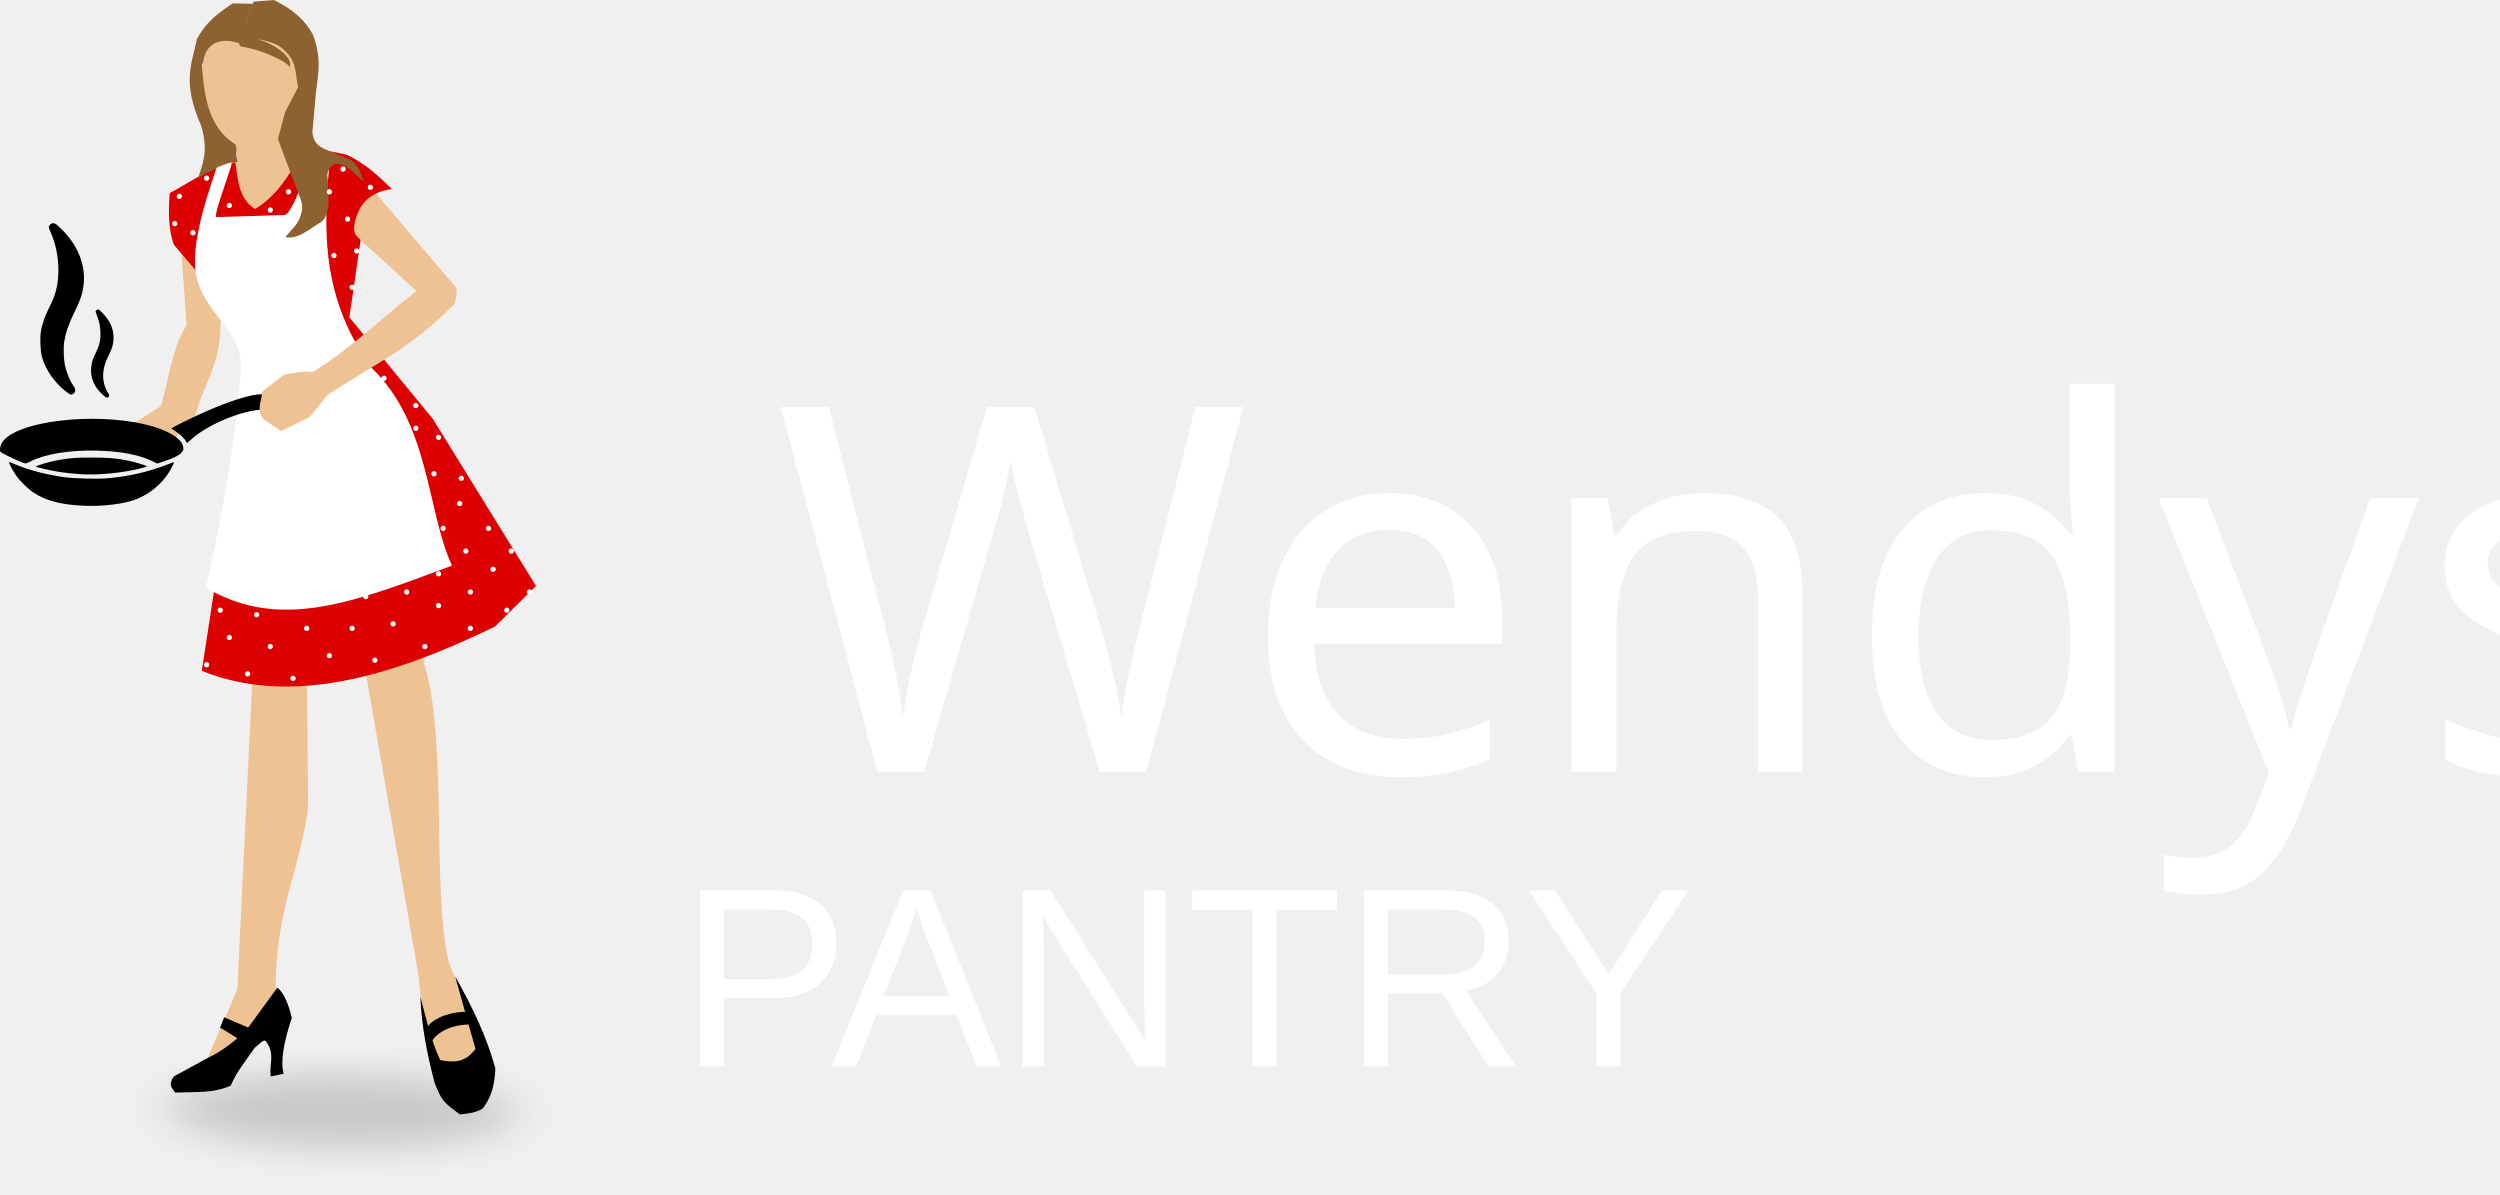
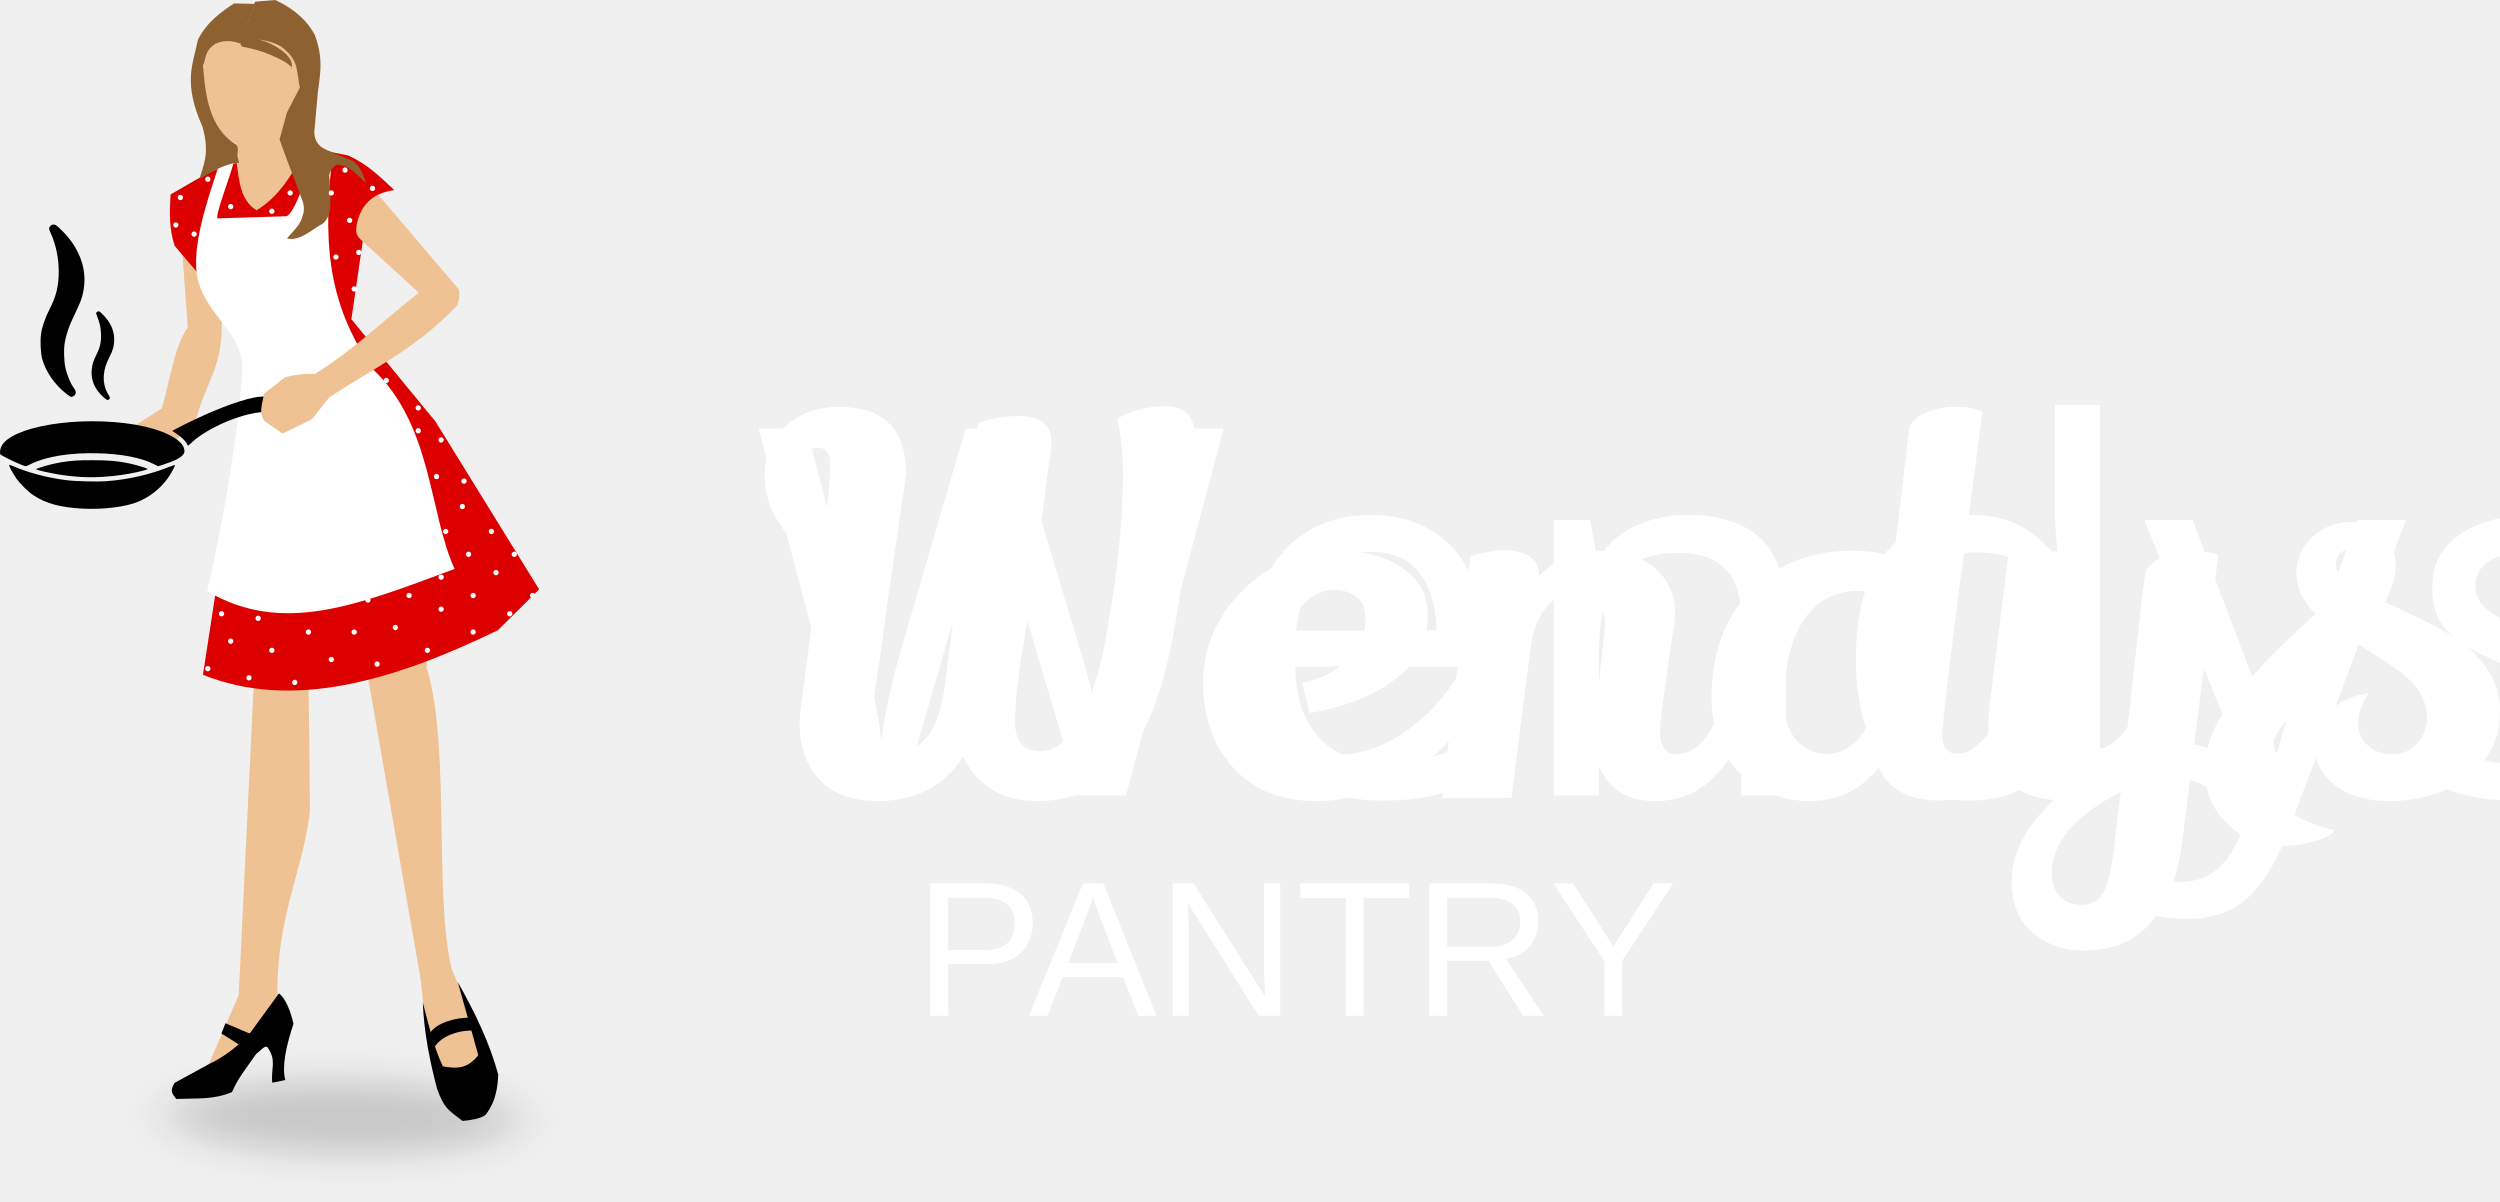
- <svg xmlns="http://www.w3.org/2000/svg" version="1.1" id="svg1" width="691.227" height="330.254" viewBox="0 0 691.227 330.254" xml:space="preserve">
+ <svg xmlns="http://www.w3.org/2000/svg" version="1.1" id="svg1" width="687.218" height="330.254" viewBox="0 0 687.218 330.254" xml:space="preserve">
  <defs id="defs1">
    <filter style="color-interpolation-filters:sRGB" id="filter9" x="-0.201" y="-0.551" width="1.403" height="2.103">
      <feGaussianBlur stdDeviation="11.874" id="feGaussianBlur9" />
    </filter>
  </defs>
  <g id="g1" transform="translate(1734.073,-1098.147)">
+     <text xml:space="preserve" style="font-style:normal;font-variant:normal;font-weight:normal;font-stretch:normal;font-size:141.297px;line-height:1;font-family:'Lily Script One';-inkscape-font-specification:'Lily Script One';text-align:start;letter-spacing:0px;word-spacing:0px;writing-mode:lr-tb;direction:ltr;text-anchor:start;fill:#ffffff;fill-opacity:1;stroke-width:12.516" x="-1527.257" y="1316.824" id="text2-5-5">
+       <tspan x="-1527.257" y="1316.824" style="font-style:normal;font-variant:normal;font-weight:normal;font-stretch:normal;line-height:1;font-family:'Lily Script One';-inkscape-font-specification:'Lily Script One';letter-spacing:0px;fill:#ffffff;stroke-width:12.516" id="tspan3-9-6">Wendys</tspan>
+       <tspan x="-1527.257" y="1458.121" style="font-style:normal;font-variant:normal;font-weight:normal;font-stretch:normal;line-height:1;font-family:'Lily Script One';-inkscape-font-specification:'Lily Script One';letter-spacing:0px;fill:#ffffff;stroke-width:12.516" id="tspan7-2" />
+     </text>
+     <path d="m -1450.203,1351.93 q 0,5.168 -3.385,8.216 -3.359,3.049 -9.146,3.049 h -10.697 v 14.185 h -4.935 v -36.405 h 15.322 q 6.124,0 9.482,2.868 3.359,2.868 3.359,8.087 z m -4.961,0.052 q 0,-7.054 -8.475,-7.054 h -9.793 v 14.366 h 9.999 q 8.268,0 8.268,-7.312 z m 33.977,25.398 -4.16,-10.645 h -16.588 l -4.186,10.645 h -5.116 l 14.857,-36.405 h 5.607 l 14.624,36.405 z m -12.454,-32.685 -0.233,0.724 q -0.646,2.144 -1.912,5.503 l -4.651,11.963 h 13.617 l -4.677,-12.014 q -0.724,-1.783 -1.447,-4.031 z m 45.552,32.685 -19.482,-31.005 0.129,2.506 0.129,4.315 v 24.184 h -4.392 v -36.405 h 5.736 l 19.688,31.212 q -0.31,-5.064 -0.31,-7.338 v -23.874 h 4.444 v 36.405 z m 28.861,-32.375 v 32.375 h -4.909 v -32.375 h -12.505 v -4.031 h 29.92 v 4.031 z m 43.795,32.375 -9.457,-15.115 h -11.343 v 15.115 h -4.935 v -36.405 h 17.13 q 6.149,0 9.482,2.765 3.359,2.739 3.359,7.648 0,4.056 -2.377,6.821 -2.351,2.765 -6.511,3.488 l 10.335,15.684 z m -0.723,-25.941 q 0,-3.178 -2.17,-4.832 -2.144,-1.679 -6.201,-1.679 h -11.704 v 13.436 h 11.911 q 3.901,0 6.02,-1.809 2.145,-1.834 2.145,-5.116 z m 27.982,10.852 v 15.089 h -4.909 v -15.089 l -14.004,-21.316 h 5.426 l 11.084,17.337 11.033,-17.337 h 5.426 z" id="text8-9" style="font-size:52.916px;line-height:1;font-family:'Liberation Sans';-inkscape-font-specification:'Liberation Sans';text-align:center;letter-spacing:0px;word-spacing:0px;text-anchor:middle;fill:#ffffff;stroke-width:6.25" aria-label="PANTRY" />
+     <path d="m -1445.03,1219.583 -0.141,1.837 q -5.369,41.259 -7.065,50.867 -2.826,15.825 -2.826,24.162 0,8.195 7.065,8.195 5.934,0 10.597,-8.478 4.663,-8.619 7.065,-21.336 4.945,-26.564 4.945,-45.922 0,-9.043 -1.554,-15.684 5.652,-3.391 13.565,-3.391 7.913,0 7.913,9.326 0,14.554 -4.521,44.226 -3.674,24.727 -10.173,36.313 -2.967,4.945 -6.782,9.467 -7.913,9.184 -22.184,9.184 -14.13,0 -20.205,-12.152 -7.771,12.152 -23.597,12.152 -10.173,0 -15.825,-5.793 -5.511,-5.934 -5.511,-15.684 0,-1.272 0.283,-3.815 l 5.228,-39.846 q -15.119,-10.88 -15.119,-24.444 0,-8.619 5.934,-13.706 5.934,-5.087 14.412,-5.087 18.51,0 18.51,18.369 0,0.283 -0.141,0.707 0,0.424 -0.141,1.413 0,0.848 -0.283,2.119 -0.141,1.13 -0.565,3.532 -0.283,2.402 -0.707,5.369 -0.424,2.826 -1.13,7.63 -0.706,4.804 -1.554,10.456 -0.707,5.511 -1.837,13.565 -1.13,8.054 -1.978,13.706 -0.848,5.652 -0.848,8.195 0,9.467 7.347,9.467 10.173,0 12.575,-18.51 l 9.043,-71.355 q 4.663,-2.119 11.162,-2.119 9.043,0 9.043,7.065 z m -64.007,1.696 q -2.685,0 -3.956,1.978 -1.272,1.978 -1.272,4.521 0,6.358 7.065,13.141 l 0.706,-5.652 q 0.565,-4.663 0.565,-9.326 0.141,-4.663 -3.108,-4.663 z m 132.96,64.573 q 8.76,-1.837 12.999,-7.065 4.38,-5.228 4.38,-10.032 0,-4.945 -2.685,-6.641 -2.543,-1.837 -5.652,-1.837 -6.641,0 -11.728,7.489 -4.945,7.347 -4.945,17.662 0,10.173 4.804,15.26 4.945,4.945 12.152,4.945 10.597,0 20.347,-7.348 9.749,-7.347 15.825,-19.216 3.108,2.967 5.652,7.348 -4.663,10.597 -16.532,20.771 -5.934,4.945 -14.13,8.054 -8.054,3.108 -16.673,3.108 -14.13,0 -22.325,-8.619 -8.76,-9.326 -8.76,-23.879 0,-14.554 10.88,-25.433 11.021,-10.88 26.281,-10.88 10.88,0 17.662,4.804 6.782,4.663 6.924,12.717 0,10.88 -8.76,17.662 -8.619,6.782 -23.738,9.467 z m 79.833,15.825 3.391,-31.509 q 0,-3.815 -1.978,-6.358 -1.978,-2.543 -6.641,-2.543 -4.521,0 -7.771,4.098 -3.108,3.956 -3.956,10.032 -5.087,38.715 -5.369,42.106 h -19.075 l 7.771,-66.551 q 5.934,-1.554 9.043,-1.554 9.467,0 9.891,6.923 6.923,-6.782 16.532,-6.782 9.749,0 15.26,4.804 5.511,4.804 5.511,12.152 0,1.978 -0.848,7.489 -3.25,21.477 -3.25,25.01 0,6.5 4.38,6.5 9.608,0 14.554,-20.064 4.804,5.087 5.793,8.054 -7.489,24.868 -25.999,24.868 -8.76,0 -12.999,-5.369 -4.239,-5.369 -4.239,-11.304 z m 87.039,-86.05 q 0.989,-2.402 4.38,-3.956 3.532,-1.696 8.336,-1.696 4.945,0 7.347,1.413 -1.413,11.021 -4.521,34.618 -6.5,49.313 -6.5,54.399 0,4.945 4.239,4.945 3.674,0 7.63,-4.521 3.956,-4.663 7.206,-15.119 3.956,3.815 5.511,8.336 -5.087,16.814 -15.966,21.76 -4.945,2.402 -9.326,2.402 -12.575,0 -16.814,-9.043 -7.347,9.184 -18.793,9.184 -11.445,0 -19.358,-7.771 -7.771,-7.771 -7.771,-20.488 0,-18.51 10.88,-29.531 10.88,-11.021 27.553,-11.021 0.424,0 0.848,0 5.793,0 10.88,1.696 z m -13.847,44.932 q -9.043,0 -14.412,6.924 -5.228,6.782 -6.217,20.347 -0.141,1.272 -0.141,2.402 0,6.923 3.25,11.021 3.391,4.098 8.619,4.098 8.902,0 13.423,-12.575 l 3.674,-30.379 q -4.663,-1.837 -8.195,-1.837 z m 61.605,98.908 q -8.054,0 -13.847,-4.945 -5.793,-4.804 -5.793,-14.13 0,-11.445 11.586,-22.325 -8.195,-0.707 -13.141,-5.369 -4.945,-4.663 -4.945,-13.141 0,-3.956 0.989,-11.869 0.989,-7.913 2.119,-17.097 1.13,-9.184 2.402,-19.499 4.38,-1.554 8.054,-1.554 3.674,0 5.511,0.283 1.837,0.282 3.533,2.119 1.696,1.837 1.696,5.228 l -4.663,36.031 q -0.283,2.261 -0.283,3.109 0,8.336 7.63,8.336 6.923,0 11.304,-6.5 0.424,-3.25 2.119,-18.651 1.696,-15.543 2.826,-24.162 1.272,-2.685 5.228,-4.239 4.098,-1.554 6.641,-1.554 4.521,0 8.195,1.13 l -6.641,52.139 q 16.532,2.967 19.782,22.749 -0.565,2.685 -5.369,8.478 -2.826,-17.662 -15.543,-21.477 l -2.261,17.662 q -1.554,12.717 -8.054,20.912 -6.5,8.336 -19.075,8.336 z m -8.619,-21.76 q 0,4.663 2.261,6.923 2.261,2.261 5.934,2.261 3.815,0 5.793,-3.108 1.978,-3.109 3.108,-12.434 l 1.837,-15.543 q -18.51,9.608 -18.934,21.901 z m 112.049,-63.442 q 11.162,8.195 11.162,19.358 0,11.162 -8.761,17.945 -8.76,6.782 -22.042,6.782 -8.619,0 -14.412,-4.239 -5.652,-4.38 -5.652,-10.739 0,-6.358 4.239,-10.032 4.239,-3.815 10.597,-4.663 -2.967,4.239 -2.967,8.195 0,3.815 2.685,6.217 2.685,2.402 6.782,2.402 4.098,0 6.782,-2.967 2.685,-3.108 2.685,-7.065 0,-6.5 -6.076,-11.586 -3.674,-2.967 -7.913,-5.511 -4.239,-2.685 -4.521,-2.826 -0.565,-0.424 -1.13,-0.707 -2.543,2.967 -7.347,8.195 -4.804,5.087 -7.63,8.195 -7.913,8.619 -8.902,14.412 -0.283,1.13 -0.283,4.38 0,3.108 1.837,6.5 1.978,3.391 4.663,5.087 2.685,1.696 5.228,2.685 2.685,1.13 4.521,1.554 1.978,0.424 1.978,0.565 0,0.989 -3.108,2.261 -5.793,2.119 -12.152,2.119 -6.217,0 -12.152,-4.521 -8.054,-6.217 -8.054,-16.532 0,-6.358 3.25,-12.575 5.793,-11.021 27.129,-30.238 -5.228,-5.228 -5.228,-11.162 0,-5.934 4.38,-10.032 4.522,-4.098 10.597,-4.098 5.511,0 9.608,4.38 2.685,2.967 2.685,7.489 0,4.521 -2.967,10.173 15.119,6.782 20.488,10.597 z m -30.662,-15.966 q 3.391,-3.533 3.391,-5.087 0,-3.532 -3.109,-3.815 -3.532,0 -3.532,3.956 0,2.402 3.25,4.945 z" id="text2-5-2" style="font-size:141.297px;line-height:1;font-family:'Lily Script One';-inkscape-font-specification:'Lily Script One';letter-spacing:0px;word-spacing:0px;fill:#ffffff;stroke-width:12.516" aria-label="Wendys&#10;" />
    <g id="g60" transform="translate(-18.72912,-10.21589)">
      <g id="g40" transform="matrix(0.5103519,0,0,0.5103519,-950.6268,815.4449)">
        <g id="g21-7" transform="matrix(1.245737,-0.1708837,0.1708837,1.245737,-936.6257,-268.9656)">
          <ellipse style="opacity:0.165;mix-blend-mode:normal;fill:#000000;fill-opacity:1;stroke-width:5.752;filter:url(#filter9)" id="path9" cx="-221.415" cy="1145.68" transform="matrix(1.049147,0.1665221,-0.1583182,0.6030354,-39.37872,443.7437)" rx="70.724" ry="25.847" />
          <path id="path21-6" style="fill:#eec293;stroke-width:5.315" d="m -409.902,653.046 c -1.849,16.426 -13.29,28.622 -25.555,27.242 -12.265,-1.38 -18.363,-15.982 -16.515,-32.408 1.849,-16.426 13.29,-28.622 25.555,-27.242 12.265,1.38 18.363,15.982 16.515,32.408 z" />
          <path style="fill:#eec293;fill-opacity:1;stroke-width:5.669" d="m -441.842,672.619 0.067,18.85 23.999,-3.671 -6.706,-20.643 z" id="path22-7" />
          <path style="fill:#eec293;fill-opacity:1;stroke-width:5.669" d="m -461.493,692.049 c 5.007,-5.536 53.038,-11.887 65.22,-1.831 12.821,10.583 -18.848,82.215 -18.848,82.215 l -34.535,0.109 c 2.276,-14.292 -8.101,-28.955 -15.938,-48.626 5.21,-8.848 4.563,-19.895 4.101,-31.867 z" id="path23-3" />
          <path style="fill:#eec293;fill-opacity:1;stroke-width:5.669" d="m -414.803,769.971 c 11.854,10.982 25.921,20.925 29.069,35.989 l -40.242,23.81 -30.346,-10.686 7.616,-48.775 z" id="path24-6" />
          <path style="fill:#eec293;fill-opacity:1;stroke-width:5.669" d="m -424.771,828.373 8.617,83.844 24.987,-1.414 c -3.89,-34.021 8.888,-67.618 4.544,-105.994 z" id="path25-5" />
          <g id="g37-6" transform="translate(-4.232831,4.280275)">
            <path style="fill:#eec293;fill-opacity:1;stroke-width:5.669" d="m -412.819,906.615 4.978,137.025 13.723,-6.04 c -4.061,-33.668 14.785,-104.345 5.384,-136.747 z" id="path26-3" />
            <path style="fill:#eec293;fill-opacity:1;stroke-width:5.699" d="m -407.683,1036.656 c -1.133,12.935 -0.804,33.563 1.011,43.225 2.244,9.699 5.252,16.435 11.211,16.829 4.724,-2.092 12.454,-9.25 12.974,-15.373 l -1.696,-9.072 -9.964,-35.207 c -3.898,-8.123 -8.564,-6.245 -13.536,-0.401 z" id="path35-9" />
            <path style="fill:#000000;fill-opacity:1;stroke-width:5.669" d="m -408.432,1049.161 c 1.125,9.154 1.884,19.108 4.764,28.297 5.049,1.634 10.122,2.932 15.707,-2.702 l -4.436,-32.162 c 5.466,13.752 9.978,27.584 11.776,41.639 -0.847,4.305 -2.122,10.865 -7.758,16.35 -2.644,1.336 -6.27,1.341 -10.072,1.208 -5.871,-5.847 -7.034,-6.614 -8.926,-14.966 -1.474,-12.01 -2.324,-24.323 -1.056,-37.663 z" id="path39-4" />
            <path style="fill:#000000;fill-opacity:1;stroke-width:5.669" d="m -407.119,1062.514 c 3.2,-3.724 11.624,-5.179 18.062,-4.074 l 1.497,5.819 c -6.601,-1.45 -14.993,0.066 -18.651,4.718 z" id="path40-8" />
          </g>
          <g id="g36-12" transform="rotate(-8.965675,-381.7113,900.9552)">
            <path style="fill:#eec293;fill-opacity:1;stroke-width:5.669" d="m -450.318,814.93 -14.898,78.109 -46.375,130.64 16.915,1.637 c 9.818,-32.657 24.844,-45.954 35.817,-70.468 0,0 20.034,-67.768 20.034,-71.174 0,-3.405 19.58,-52.782 19.58,-52.782 z" id="path27-9" />
            <path style="fill:#eec293;fill-opacity:1;stroke-width:4.321" d="m -510.378,1020.692 -21.104,24.983 c -5.223,2.749 -6.123,3.802 -10.846,5.368 4.704,3.299 9.66,6.231 17.354,5.159 6.331,-2.119 10.399,-9.23 17.57,-11.294 3.569,0.921 7.241,1.431 11.251,0.602 1.716,-3.958 4.264,-7.285 3.219,-13.337 l -0.505,-2.325 -1.565,-7.207 z" id="path36-3" />
          </g>
        </g>
        <path style="fill:#eec293;fill-opacity:1;stroke-width:7.129" d="m -1392.101,670.94 c -4.259,2.744 -9.117,5.548 -10.112,11.424 l 4.932,67.929 c -7.538,10.673 -9.503,28.897 -14.01,43.676 l -14.544,9.25 4.564,2.159 15.537,8.417 13.326,-15.035 c 4.235,-17.696 14.633,-27.521 13.389,-53.573 l -7.306,-64.619 z" id="path31-9" />
        <path style="fill:#eec293;fill-opacity:1;stroke-width:7.129" d="m -1323.226,685.566 12.018,-26.198 60.007,70.566 c 1.692,13.132 -8.323,15.076 -17.106,5.778 z" id="path28-0" />
        <path style="fill:#dc0000;fill-opacity:1;stroke-width:7.129" d="m -1230.233,913.394 c -56.62,27.484 -111.038,43.274 -158.853,24.012 l 26.272,-171.215 -28.999,-45.101 -12.502,-14.701 c -2.991,-8.679 -2.84,-18.158 -2.177,-27.767 11.645,-6.293 22.74,-14.496 35.543,-16.862 1.366,9.408 1.951,20.238 10.731,25.449 12.062,-7.317 19.151,-19.108 25.887,-32.001 8.093,-1.27 15.727,1.026 23.466,2.503 10.525,4.739 17.518,11.794 24.82,18.646 -12.767,1.745 -18.228,8.851 -20.259,18.673 -0.516,3.683 -0.699,5.749 3.277,8.881 l -6.122,41.977 45.254,55.051 55.871,90.451 z" id="path32-8" />
        <path id="path20-8" style="fill:#ffffff;fill-opacity:1;stroke-width:1.721" d="m -1380.965,691.566 c -2.739,0.76 7.701,-25.466 8.132,-29.506 -1.327,-0.031 -6.54,1.695 -8.28,2.79 -2.322,7.622 -12.39,34.124 -11.665,52.473 1.027,25.99 26.644,33.515 24.816,57.927 -4.174,55.727 -18.875,117.122 -18.875,117.122 40.316,23.657 79.907,7.92 133.297,-11.984 -13.709,-29.705 -11.922,-77.043 -43.678,-107.233 -26.337,-37.111 -26.916,-72.155 -22.037,-116.953 -3.576,-0.585 -5.114,-1.245 -9.654,-1.78 -2.63,10.235 -10.954,35.699 -15.447,36.016" />
        <path style="fill:#eec293;fill-opacity:1;stroke-width:7.129" d="m -1272.733,731.538 c -18.538,14.523 -35.835,31.334 -55.626,43.547 -6.724,10.043 -3.32,13.749 7.937,12.542 23.148,-15.518 45.048,-24.837 68.488,-49.41 -3.24,-5.159 -5.006,-4.28 -20.799,-6.679 z" id="path29-5" />
        <path style="fill:#000000;stroke-width:0.539" d="m -1454.109,847.901 c -11.853,-0.65 -19.515,-2.736 -26.251,-7.148 -2.729,-1.787 -7.115,-6.095 -9.223,-9.058 -1.821,-2.561 -4.207,-7.042 -3.908,-7.341 0.095,-0.095 1.283,0.303 2.64,0.886 7.763,3.334 17.577,5.926 27.494,7.262 5.498,0.74 17.404,1.035 23.016,0.57 11.5,-0.953 22.521,-3.486 32.774,-7.531 1.787,-0.705 3.313,-1.217 3.392,-1.138 0.234,0.234 -1.61,3.782 -3.257,6.267 -3.878,5.851 -9.935,10.786 -16.654,13.567 -6.681,2.766 -18.998,4.269 -30.023,3.664 z m -0.426,-17.03 c -4.012,-0.239 -8.949,-0.787 -12.633,-1.402 -4.393,-0.734 -11.347,-2.313 -11.728,-2.663 -0.552,-0.507 7.964,-2.973 13.148,-3.807 6.088,-0.98 8.81,-1.165 17.034,-1.161 9.119,0.005 13.64,0.398 20.015,1.737 3.241,0.681 8.935,2.376 9.749,2.902 0.258,0.166 -0.36,0.446 -1.908,0.864 -10.118,2.73 -23.521,4.135 -33.676,3.53 z m -33.074,-6.877 c -3.161,-1.257 -10.269,-4.787 -10.571,-5.25 -0.466,-0.714 -0.205,-2.931 0.515,-4.374 5.4,-10.837 41.984,-16.763 72.087,-11.678 14.134,2.388 24.822,7.557 26.249,12.693 0.52,1.872 0.374,2.54 -0.846,3.863 -1.427,1.548 -4.25,2.949 -9.272,4.601 l -3.791,1.248 -2.316,-1.165 c -6.967,-3.503 -17.525,-5.539 -30.323,-5.846 -14.877,-0.358 -27.859,1.753 -36.02,5.856 -1.261,0.634 -2.455,1.146 -2.654,1.138 -0.199,-0.008 -1.575,-0.497 -3.058,-1.087 z m 89.971,-10.878 c -0.561,-1.354 -3.533,-4.212 -5.865,-5.64 -1.131,-0.692 -2.057,-1.346 -2.058,-1.453 -0.01,-0.266 12.229,-6.301 17.457,-8.613 14.025,-6.202 25.244,-9.764 31.121,-9.882 2.257,-0.045 2.532,0.01 3.205,0.639 0.548,0.512 0.736,0.97 0.736,1.793 0,1.239 -0.897,3.597 -1.875,4.931 -0.599,0.816 -0.813,0.897 -2.864,1.078 -11.629,1.03 -28.998,8.585 -37.178,16.172 -1.116,1.035 -2.091,1.882 -2.166,1.882 -0.075,0 -0.305,-0.409 -0.512,-0.908 z" id="path68" />
        <path style="fill:#eec293;fill-opacity:1;stroke-width:7.129" d="m -1327.292,775.461 c -5.742,-0.462 -11.618,0.117 -17.626,1.718 l -11.354,8.876 c -0.55,5.094 -3.355,10.453 0.682,15.009 l 9.378,6.445 15.794,-7.779 11.558,-14.473 z" id="path30-6" />
        <path style="fill:#8e6131;fill-opacity:1;stroke-width:7.129" d="m -1365.038,586.372 c 0,0 -6.894,12.097 -2.305,12.845 13.494,2.2 28.831,10.568 25.555,11.985 3.806,-6.814 -11.654,-15.509 -18.986,-16.228 5.405,0.667 9.722,1.736 13.669,3.972 10.39,7.574 8.21,14.251 10.213,22.16 l -6.991,13.516 -3.96,14.448 c 0,0 2.366,6.648 4.023,11.026 1.657,4.379 7.73,20.433 7.73,20.433 1.444,3.244 1.845,6.404 0.726,9.441 -1.275,5.536 -5.376,8.515 -8.451,12.422 6.968,1.614 12.962,-4.567 19.294,-8.044 5.939,-4.672 3.713,-15.513 3.669,-23.609 -0.927,-3.819 1.074,-6.08 3.629,-8.047 7.193,-0.093 11.166,5.736 16.026,9.934 -1.666,-3.948 -2.23,-7.934 -6.717,-11.787 l -14.331,-6.036 c -3.421,-1.503 -6.486,-3.521 -6.911,-9.383 l 1.488,-16.56 c 0.586,-11.428 4.565,-20.802 -1.179,-36.062 -3.872,-7.327 -10.476,-13.766 -21.262,-18.846 l -10.945,0.902 z" id="path33-3" />
        <path style="fill:#8e6131;fill-opacity:1;stroke-width:7.129" d="m -1368.884,597.424 c -4.136,-1.44 -8.441,-2.15 -13.412,0.035 -5.842,3.856 -4.948,7.218 -6.719,11.92 1.07,15.772 3.406,33.515 17.525,42.294 1.875,1.166 0.948,5.005 1.011,6.118 l 0.839,3.903 c -7.455,-0.021 -15.084,5.086 -21.367,8.697 2.156,-7.66 5.748,-13.764 1.648,-28.201 -10.773,-24.223 -4.968,-33.791 -2.431,-46.9 5.048,-9.879 12.998,-15.182 19.416,-19.489 l 11.077,0.226 z" id="path34-8" />
        <path style="fill:#000000;fill-opacity:1;stroke-width:7.129" d="m -1348.165,1109.045 -15.271,20.944 c -6.29,7.369 -15.1,13.746 -22.225,17.017 l -18.691,10.19 c -2.745,4.519 -1.366,5.696 0.868,8.68 11.464,-0.48 20.02,0.507 30.026,-3.698 3.373,-7.649 6.821,-11.648 13.098,-20.646 2.36,-1.624 4.492,-4.656 5.949,-3.579 5.255,7.169 1.753,11.756 2.673,19.184 l 6.988,-1.457 c -1.881,-7.027 0.261,-17.741 4.421,-30.304 -1.421,-6.24 -4.085,-13.582 -7.836,-16.333 z" id="path37-5" />
        <path style="fill:#000000;fill-opacity:1;stroke-width:7.129" d="m -1369.101,1136.916 -10.056,-6.279 2.17,-5.529 14.32,6.072 z" id="path38-6" />
        <circle style="opacity:1;fill:#ffffff;fill-opacity:1;stroke-width:4.503" id="path41" cx="-1249.389" cy="846.773" r="1.434" />
        <circle style="fill:#ffffff;fill-opacity:1;stroke-width:4.503" id="path41-8" cx="-1233.718" cy="860.193" r="1.434" />
        <circle style="fill:#ffffff;fill-opacity:1;stroke-width:4.503" id="path41-3" cx="-1246.037" cy="872.512" r="1.434" />
        <circle style="fill:#ffffff;fill-opacity:1;stroke-width:4.503" id="path41-4" cx="-1221.399" cy="872.512" r="1.434" />
        <circle style="fill:#ffffff;fill-opacity:1;stroke-width:4.503" id="path41-7" cx="-1231.254" cy="882.367" r="1.434" />
        <circle style="fill:#ffffff;fill-opacity:1;stroke-width:4.503" id="path41-1" cx="-1243.573" cy="894.686" r="1.434" />
        <circle style="fill:#ffffff;fill-opacity:1;stroke-width:4.503" id="path41-41" cx="-1260.819" cy="884.831" r="1.434" />
        <circle style="fill:#ffffff;fill-opacity:1;stroke-width:4.503" id="path41-5" cx="-1223.862" cy="904.542" r="1.434" />
        <circle style="fill:#ffffff;fill-opacity:1;stroke-width:4.503" id="path41-18" cx="-1211.544" cy="894.686" r="1.434" />
        <circle style="fill:#ffffff;fill-opacity:1;stroke-width:4.503" id="path41-33" cx="-1263.283" cy="830.628" r="1.434" />
        <circle style="fill:#ffffff;fill-opacity:1;stroke-width:4.503" id="path41-88" cx="-1260.819" cy="810.917" r="1.434" />
        <circle style="fill:#ffffff;fill-opacity:1;stroke-width:4.503" id="path41-6" cx="-1258.356" cy="860.193" r="1.434" />
        <circle style="fill:#ffffff;fill-opacity:1;stroke-width:4.503" id="path41-0" cx="-1260.819" cy="902.078" r="1.434" />
        <circle style="fill:#ffffff;fill-opacity:1;stroke-width:4.503" id="path41-05" cx="-1243.573" cy="914.397" r="1.434" />
        <circle style="fill:#ffffff;fill-opacity:1;stroke-width:4.503" id="path41-2" cx="-1268.211" cy="924.252" r="1.434" />
        <circle style="fill:#ffffff;fill-opacity:1;stroke-width:4.503" id="path41-54" cx="-1278.066" cy="894.686" r="1.434" />
        <circle style="fill:#ffffff;fill-opacity:1;stroke-width:4.503" id="path41-9" cx="-1285.457" cy="911.933" r="1.434" />
        <circle style="fill:#ffffff;fill-opacity:1;stroke-width:4.503" id="path41-21" cx="-1295.313" cy="931.643" r="1.434" />
        <circle style="fill:#ffffff;fill-opacity:1;stroke-width:4.503" id="path41-08" cx="-1307.632" cy="914.397" r="1.434" />
        <circle style="fill:#ffffff;fill-opacity:1;stroke-width:4.503" id="path41-62" cx="-1300.24" cy="897.15" r="1.434" />
        <circle style="fill:#ffffff;fill-opacity:1;stroke-width:4.503" id="path41-84" cx="-1332.27" cy="914.397" r="1.434" />
        <circle style="fill:#ffffff;fill-opacity:1;stroke-width:4.503" id="path41-629" cx="-1319.95" cy="929.18" r="1.434" />
        <circle style="fill:#ffffff;fill-opacity:1;stroke-width:4.503" id="path41-31" cx="-1339.661" cy="941.499" r="1.434" />
        <circle style="fill:#ffffff;fill-opacity:1;stroke-width:4.503" id="path41-03" cx="-1364.299" cy="939.035" r="1.434" />
        <circle style="fill:#ffffff;fill-opacity:1;stroke-width:4.503" id="path41-93" cx="-1351.98" cy="924.252" r="1.434" />
        <circle style="fill:#ffffff;fill-opacity:1;stroke-width:4.503" id="path41-66" cx="-1359.371" cy="907.005" r="1.434" />
        <circle style="fill:#ffffff;fill-opacity:1;stroke-width:4.503" id="path41-626" cx="-1374.154" cy="919.324" r="1.434" />
        <circle style="fill:#ffffff;fill-opacity:1;stroke-width:4.503" id="path41-87" cx="-1386.473" cy="934.107" r="1.434" />
        <circle style="fill:#ffffff;fill-opacity:1;stroke-width:4.503" id="path41-96" cx="-1379.082" cy="904.542" r="1.434" />
        <circle style="fill:#ffffff;fill-opacity:1;stroke-width:4.503" id="path41-13" cx="-1273.138" cy="805.99" r="1.434" />
        <circle style="fill:#ffffff;fill-opacity:1;stroke-width:4.503" id="path41-91" cx="-1273.138" cy="793.671" r="1.434" />
        <circle style="fill:#ffffff;fill-opacity:1;stroke-width:4.503" id="path41-75" cx="-1290.385" cy="778.888" r="1.434" />
        <circle style="fill:#ffffff;fill-opacity:1;stroke-width:4.503" id="path41-80" cx="-1248.501" cy="833.092" r="1.434" />
        <circle style="fill:#ffffff;fill-opacity:1;stroke-width:4.503" id="path41-10" cx="-1307.632" cy="729.612" r="1.434" />
        <circle style="fill:#ffffff;fill-opacity:1;stroke-width:4.503" id="path41-055" cx="-1317.487" cy="712.366" r="1.434" />
        <circle style="fill:#ffffff;fill-opacity:1;stroke-width:4.503" id="path41-83" cx="-1305.168" cy="709.902" r="1.434" />
        <circle style="fill:#ffffff;fill-opacity:1;stroke-width:4.503" id="path41-919" cx="-1310.095" cy="692.655" r="1.434" />
        <circle style="fill:#ffffff;fill-opacity:1;stroke-width:4.503" id="path41-49" cx="-1319.95" cy="677.873" r="1.434" />
        <circle style="fill:#ffffff;fill-opacity:1;stroke-width:4.503" id="path41-50" cx="-1297.776" cy="675.409" r="1.434" />
        <circle style="fill:#ffffff;fill-opacity:1;stroke-width:4.503" id="path41-51" cx="-1312.559" cy="665.554" r="1.434" />
        <circle style="fill:#ffffff;fill-opacity:1;stroke-width:4.503" id="path41-46" cx="-1374.154" cy="685.264" r="1.434" />
        <circle style="fill:#ffffff;fill-opacity:1;stroke-width:4.503" id="path41-64" cx="-1342.125" cy="677.873" r="1.434" />
        <circle style="fill:#ffffff;fill-opacity:1;stroke-width:4.503" id="path41-92" cx="-1351.98" cy="687.728" r="1.434" />
        <circle style="fill:#ffffff;fill-opacity:1;stroke-width:4.503" id="path41-838" cx="-1393.864" cy="700.047" r="1.434" />
        <circle style="fill:#ffffff;fill-opacity:1;stroke-width:4.503" id="path41-04" cx="-1403.719" cy="695.119" r="1.434" />
        <circle style="fill:#ffffff;fill-opacity:1;stroke-width:4.503" id="path41-06" cx="-1401.256" cy="680.336" r="1.434" />
        <circle style="fill:#ffffff;fill-opacity:1;stroke-width:4.503" id="path41-333" cx="-1386.473" cy="670.481" r="1.434" />
        <path style="fill:#000000;stroke-width:0.086" d="m -1441.417,788.917 c -1.221,-0.884 -3.21,-2.878 -4.252,-4.261 -2.624,-3.483 -3.756,-7.438 -3.33,-11.641 0.289,-2.853 0.859,-4.68 2.462,-7.891 2.063,-4.132 2.679,-6.886 2.522,-11.28 -0.133,-3.737 -0.609,-5.793 -2.409,-10.403 -0.305,-0.782 -0.305,-0.798 0.04,-1.262 0.252,-0.339 0.523,-0.485 0.972,-0.523 0.592,-0.05 0.713,0.038 2.427,1.767 4.135,4.17 6.09,8.509 6.09,13.517 0,3.184 -0.608,5.426 -2.499,9.215 -1.99,3.988 -2.703,6.209 -3.062,9.541 -0.422,3.922 0.62,8.254 2.722,11.318 0.618,0.9 0.631,1.596 0.039,2.061 -0.595,0.468 -0.894,0.441 -1.722,-0.159 z" id="path73" />
        <path style="fill:#000000;stroke-width:0.167" d="m -1462.919,785.876 c -6.125,-4.868 -10.716,-11.515 -12.708,-18.397 -0.893,-3.086 -1.218,-9.873 -0.66,-13.767 0.542,-3.78 2.229,-8.647 4.577,-13.204 3.569,-6.926 4.926,-12.514 4.926,-20.273 0,-7.251 -1.485,-14.428 -4.271,-20.636 -1.145,-2.551 -1.158,-2.726 -0.284,-3.837 0.499,-0.634 0.976,-0.862 1.81,-0.862 0.979,0 1.534,0.387 4.102,2.862 8.957,8.63 13.444,19.45 12.364,29.82 -0.554,5.323 -1.523,8.301 -5.061,15.556 -3.225,6.612 -4.673,10.862 -5.558,16.315 -0.403,2.478 -0.211,9.154 0.339,11.809 0.942,4.553 2.851,9.223 4.871,11.918 1.131,1.509 1.124,3.021 -0.018,3.919 -0.474,0.373 -1.127,0.678 -1.45,0.678 -0.324,0 -1.665,-0.856 -2.981,-1.901 z" id="path72" />
      </g>
    </g>
-     <text xml:space="preserve" style="font-style:normal;font-variant:normal;font-weight:normal;font-stretch:normal;font-size:141.297px;line-height:1;font-family:'Lily Script One';-inkscape-font-specification:'Lily Script One';text-align:start;letter-spacing:0px;word-spacing:0px;writing-mode:lr-tb;direction:ltr;text-anchor:start;fill:#ffffff;fill-opacity:1;stroke-width:12.516" x="-1519.865" y="1311.613" id="text2-5-3">
-       <tspan x="-1519.865" y="1311.613" style="font-style:normal;font-variant:normal;font-weight:normal;font-stretch:normal;line-height:1;font-family:'Lily Script One';-inkscape-font-specification:'Lily Script One';letter-spacing:0px;fill:#ffffff;stroke-width:12.516" id="tspan3-9-5">Wendys</tspan>
-       <tspan x="-1519.865" y="1452.91" style="font-style:normal;font-variant:normal;font-weight:normal;font-stretch:normal;line-height:1;font-family:'Lily Script One';-inkscape-font-specification:'Lily Script One';letter-spacing:0px;fill:#ffffff;stroke-width:12.516" id="tspan7-6" />
-     </text>
-     <text xml:space="preserve" style="font-style:normal;font-variant:normal;font-weight:normal;font-stretch:normal;font-size:70.78px;line-height:1;font-family:'Liberation Sans';-inkscape-font-specification:'Liberation Sans';text-align:center;letter-spacing:0px;word-spacing:0px;writing-mode:lr-tb;direction:ltr;text-anchor:middle;fill:#ffffff;stroke-width:8.36" x="-1356.846" y="1393.034" id="text8-2">
-       <tspan id="tspan8-9" x="-1356.846" y="1393.034" style="font-style:normal;font-variant:normal;font-weight:normal;font-stretch:normal;font-family:'Liberation Sans';-inkscape-font-specification:'Liberation Sans';stroke-width:8.36">PANTRY</tspan>
-     </text>
  </g>
</svg>
